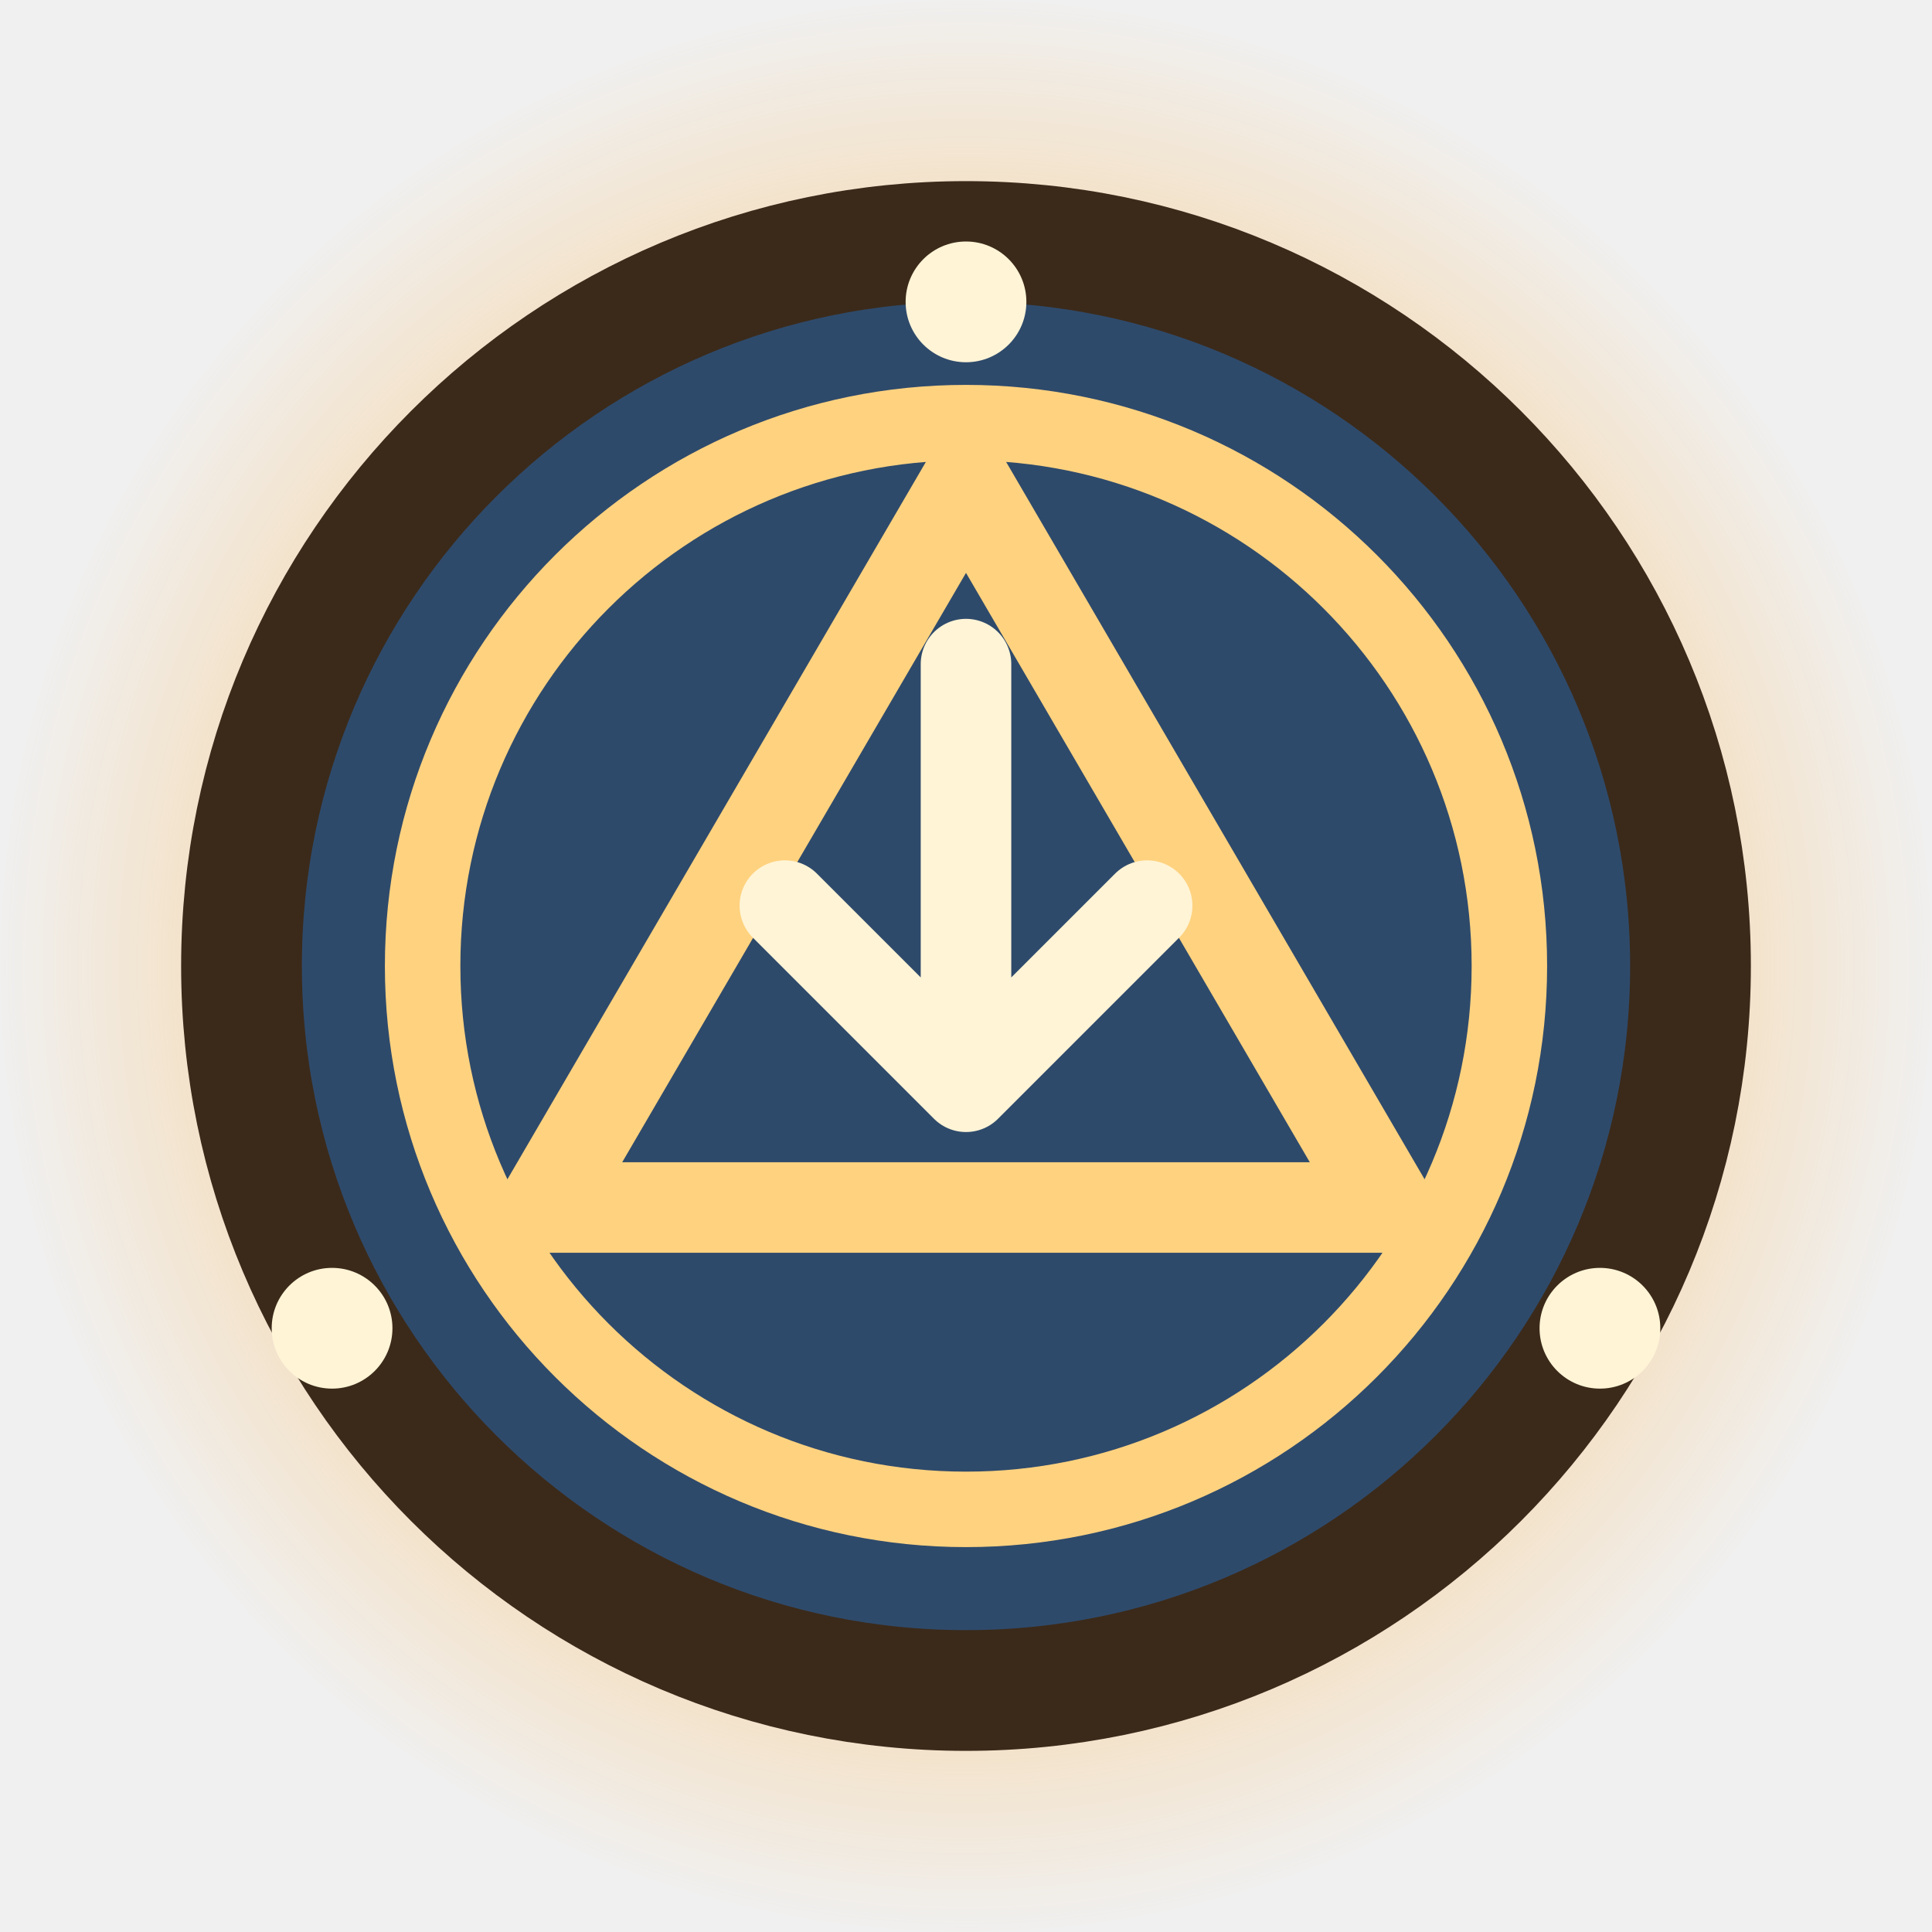
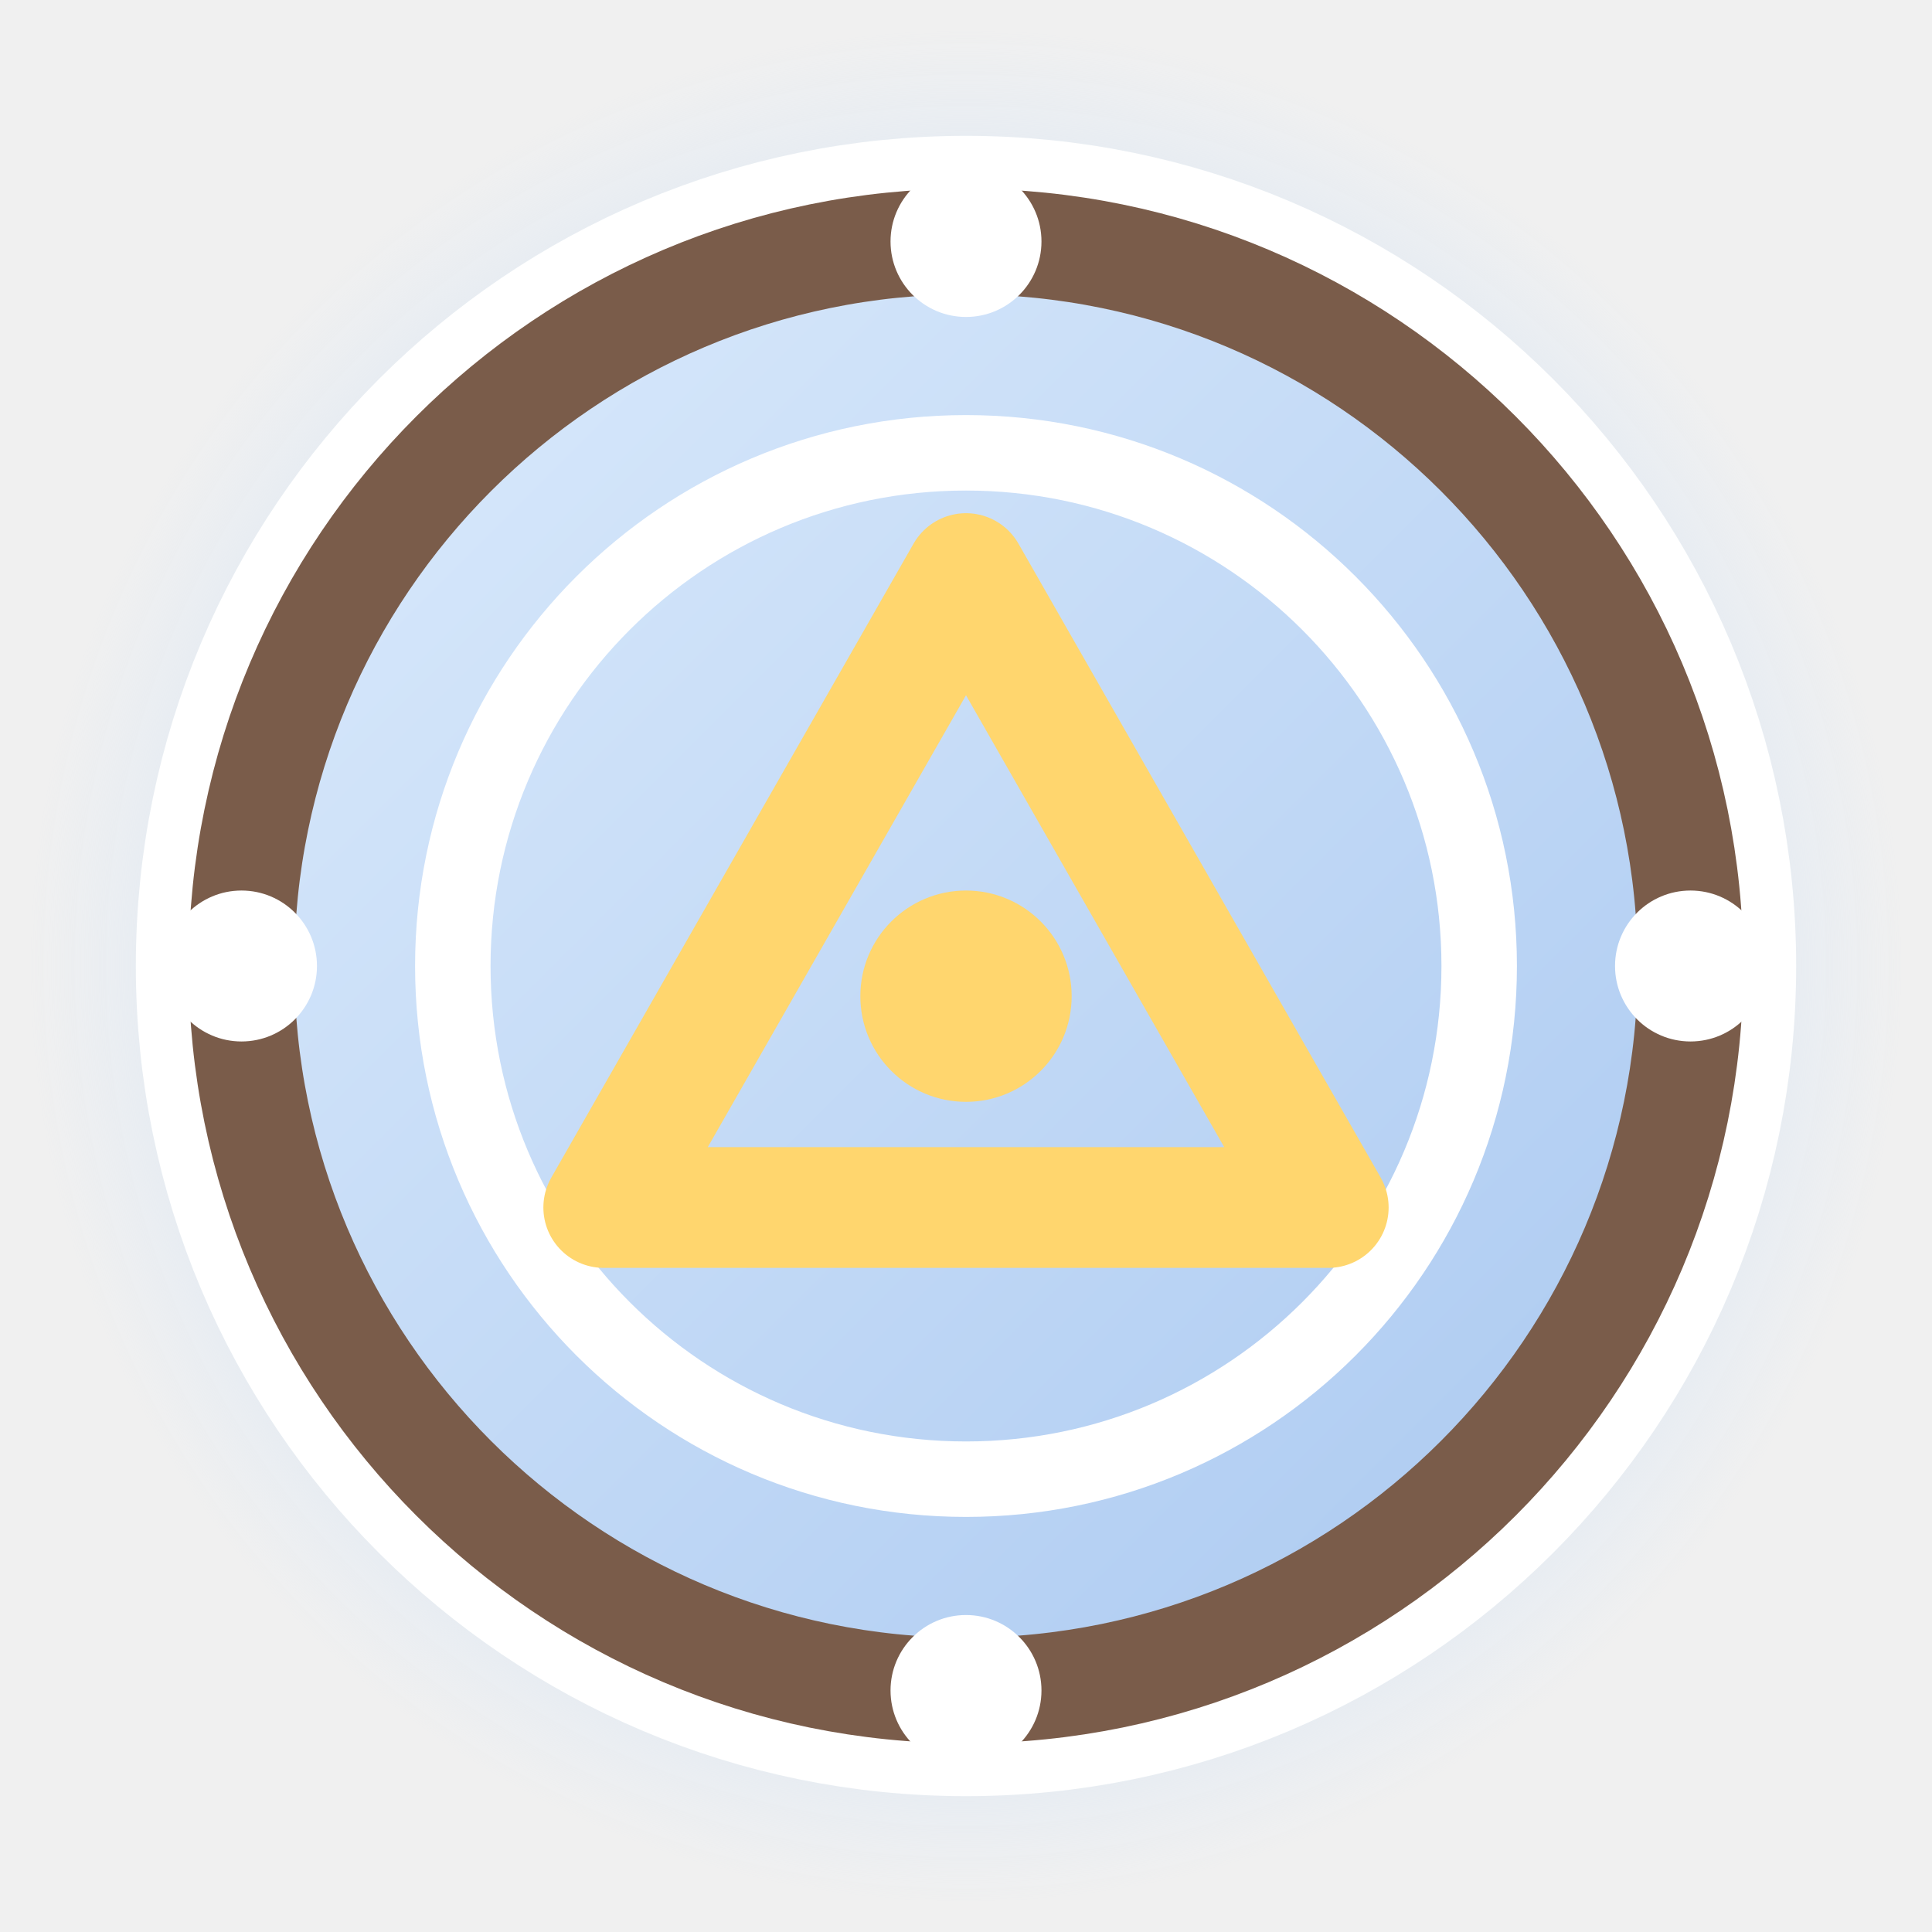
<svg xmlns="http://www.w3.org/2000/svg" width="64" height="64" viewBox="0 0 64 64">
  <defs>
-     <radialGradient id="w" cx="0.5" cy="0.5" r="0.5">
-       <stop offset="0.5" stop-color="#FFB347" stop-opacity="0.55" />
-       <stop offset="1" stop-color="#FFB347" stop-opacity="0" />
+     <radialGradient id="gw" cx="0.5" cy="0.5" r="0.5">
+       <stop offset="0.55" stop-color="#CFE3FA" stop-opacity="0.9" />
+       <stop offset="1" stop-color="#CFE3FA" stop-opacity="0" />
    </radialGradient>
+     <linearGradient id="r" x1="0" y1="0" x2="1" y2="1">
+       <stop offset="0" stop-color="#DCEBFC" />
+       <stop offset="1" stop-color="#A9C8F0" />
+     </linearGradient>
  </defs>
-   <circle cx="32" cy="32" r="32" fill="url(#w)" />
-   <circle cx="32" cy="32" r="24" fill="#2E4A6B" stroke="#3B2A1A" stroke-width="4" />
-   <circle cx="32" cy="32" r="18" fill="none" stroke="#FFD27F" stroke-width="2.5" />
-   <path d="M32 16 L46 40 H18 Z" fill="none" stroke="#FFD27F" stroke-width="3" stroke-linejoin="round" />
-   <path d="M32 22 V36 M26 30 L32 36 L38 30" fill="none" stroke="#FFF4D6" stroke-width="3" stroke-linecap="round" stroke-linejoin="round" />
-   <circle cx="32" cy="10" r="2" fill="#FFF4D6" />
-   <circle cx="53" cy="44" r="2" fill="#FFF4D6" />
-   <circle cx="11" cy="44" r="2" fill="#FFF4D6" />
+   <circle cx="32" cy="32" r="31" fill="url(#gw)" />
+   <g fill="#FFFFFF" stroke="#FFFFFF" stroke-width="7" stroke-linejoin="round" stroke-linecap="round">
+     <circle cx="32" cy="32" r="24" />
+   </g>
+   <circle cx="32" cy="32" r="24" fill="url(#r)" stroke="#7A5C4A" stroke-width="3.5" stroke-linejoin="round" stroke-linecap="round" />
+   <circle cx="32" cy="32" r="17" fill="none" stroke="#FFFFFF" stroke-width="2.5" />
+   <path d="M32 19 L44 40 L20 40 Z" fill="none" stroke="#FFD66E" stroke-width="4" stroke-linejoin="round" />
+   <circle cx="32" cy="33" r="3.5" fill="#FFD66E" />
+   <g fill="#FFFFFF">
+     <circle cx="32" cy="8" r="2.5" />
+     <circle cx="56" cy="32" r="2.5" />
+     <circle cx="8" cy="32" r="2.5" />
+     <circle cx="32" cy="56" r="2.5" />
+   </g>
</svg>
